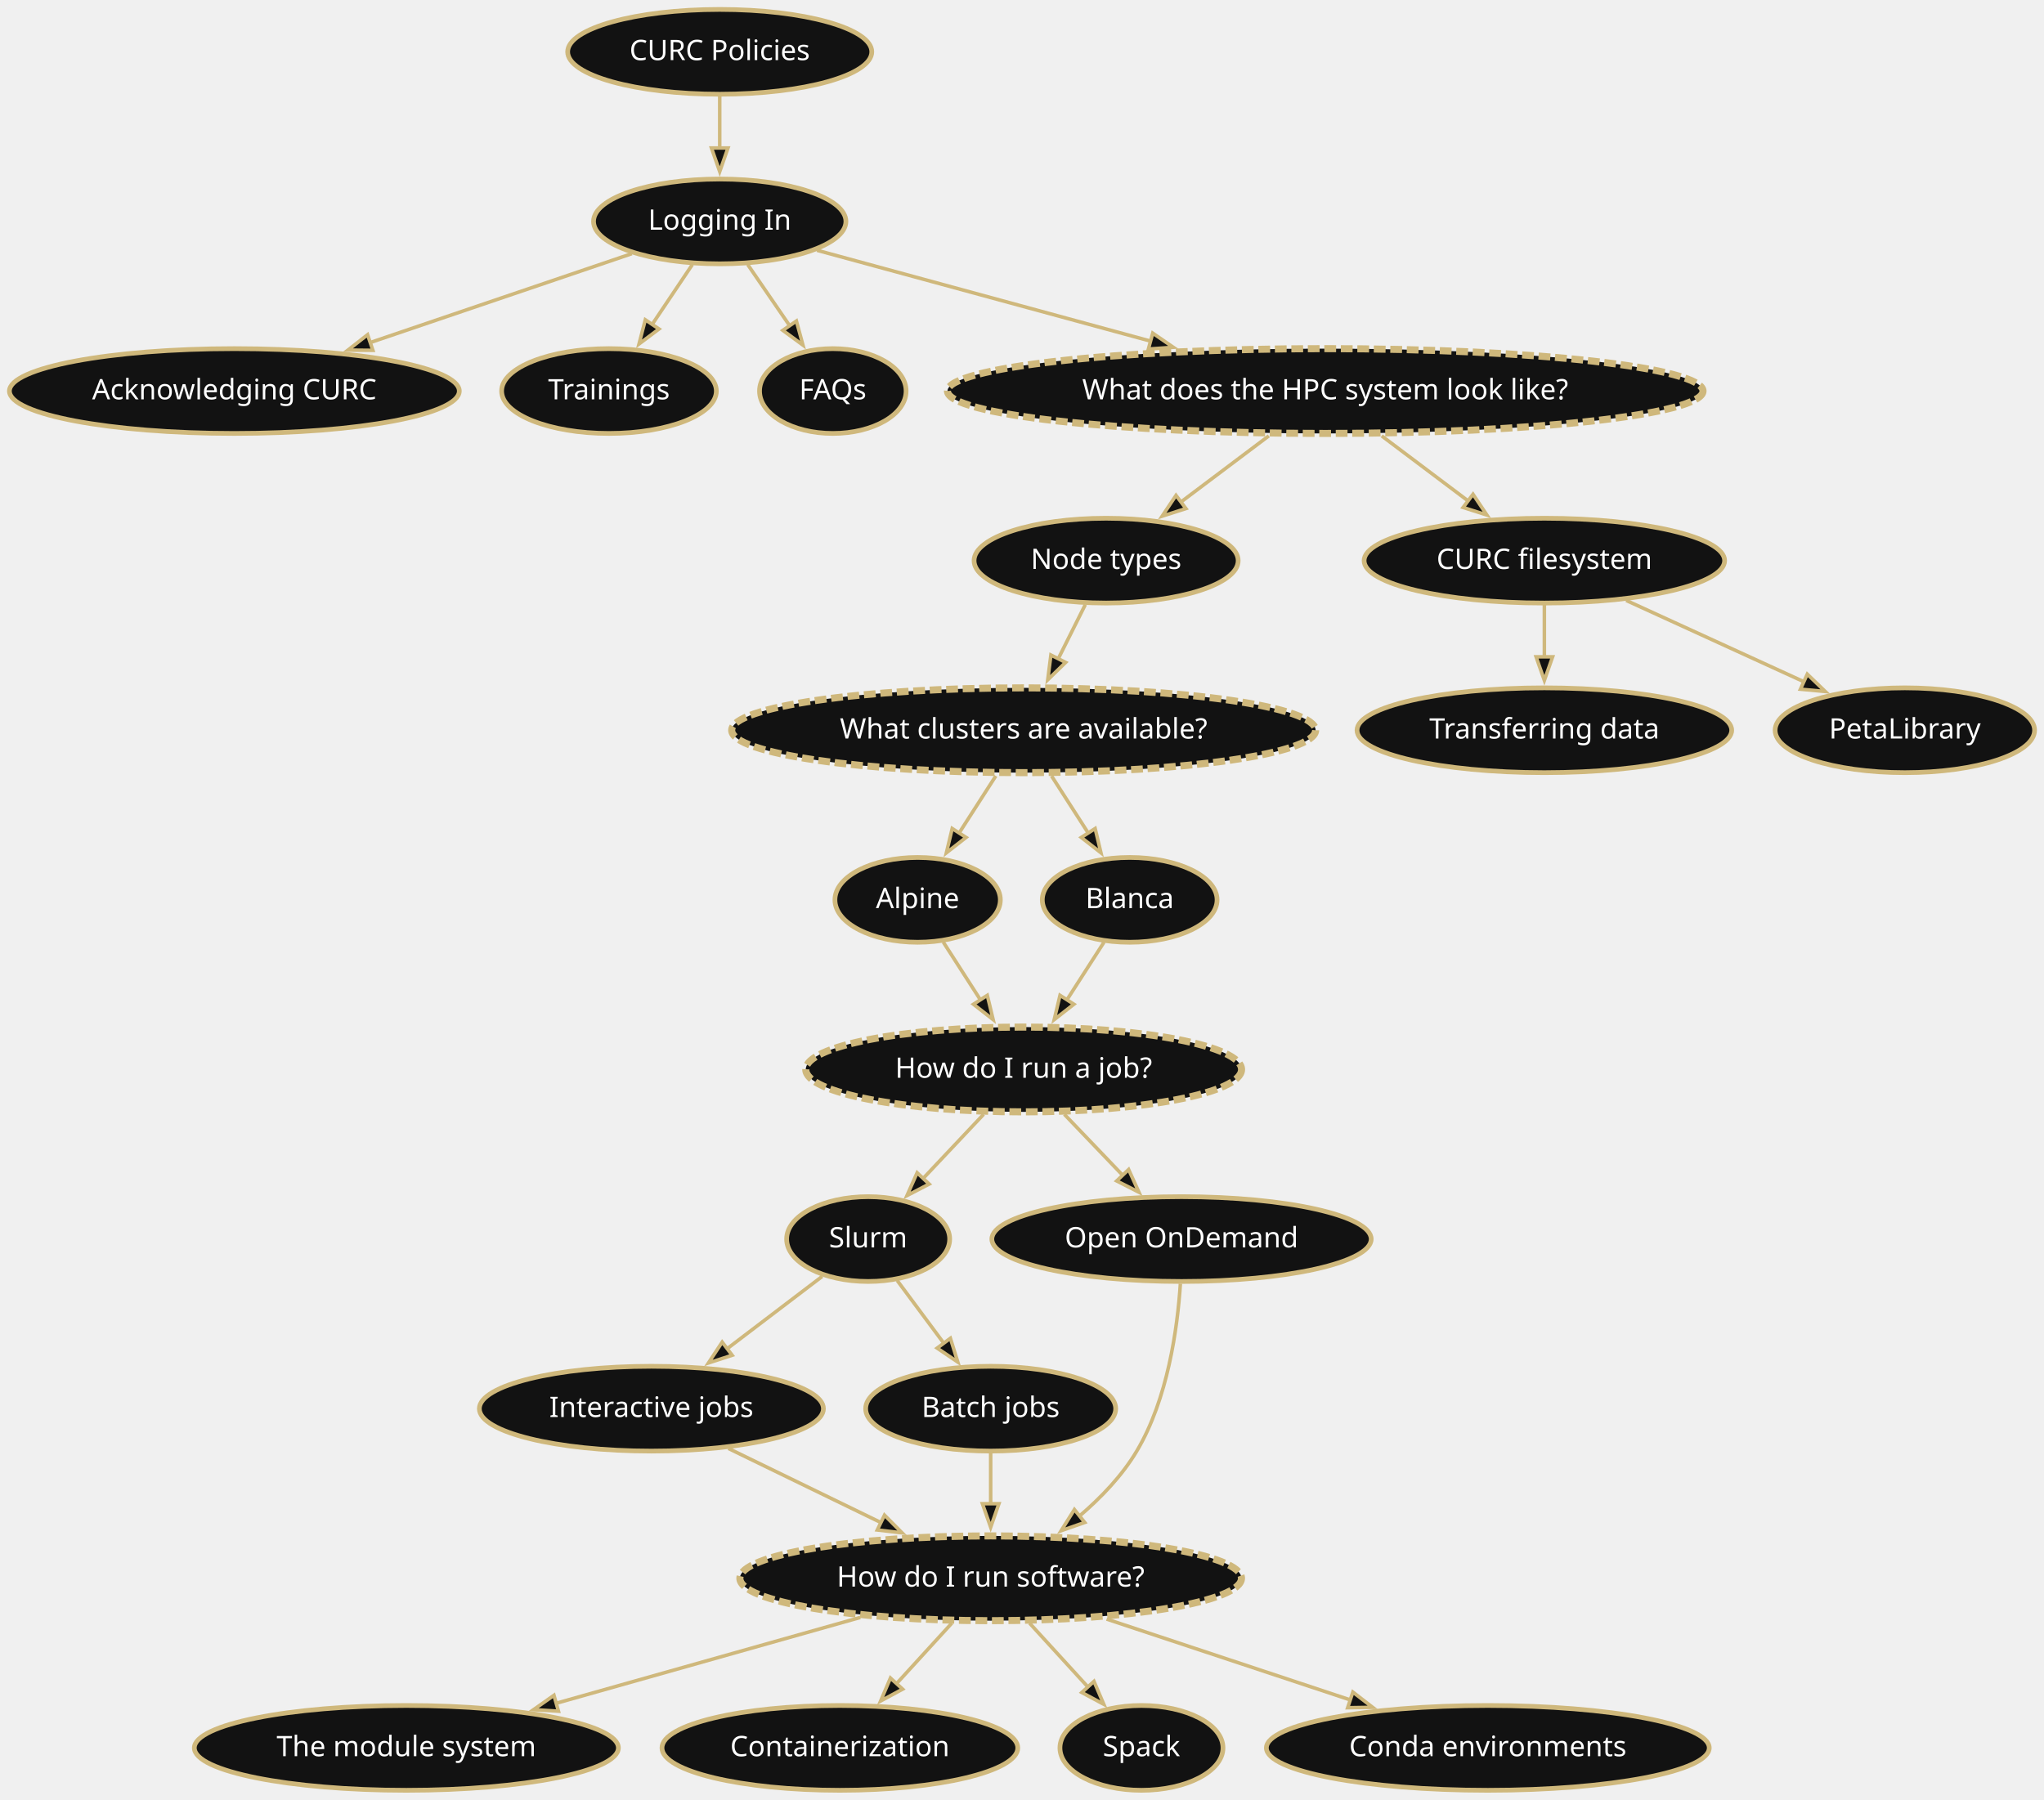
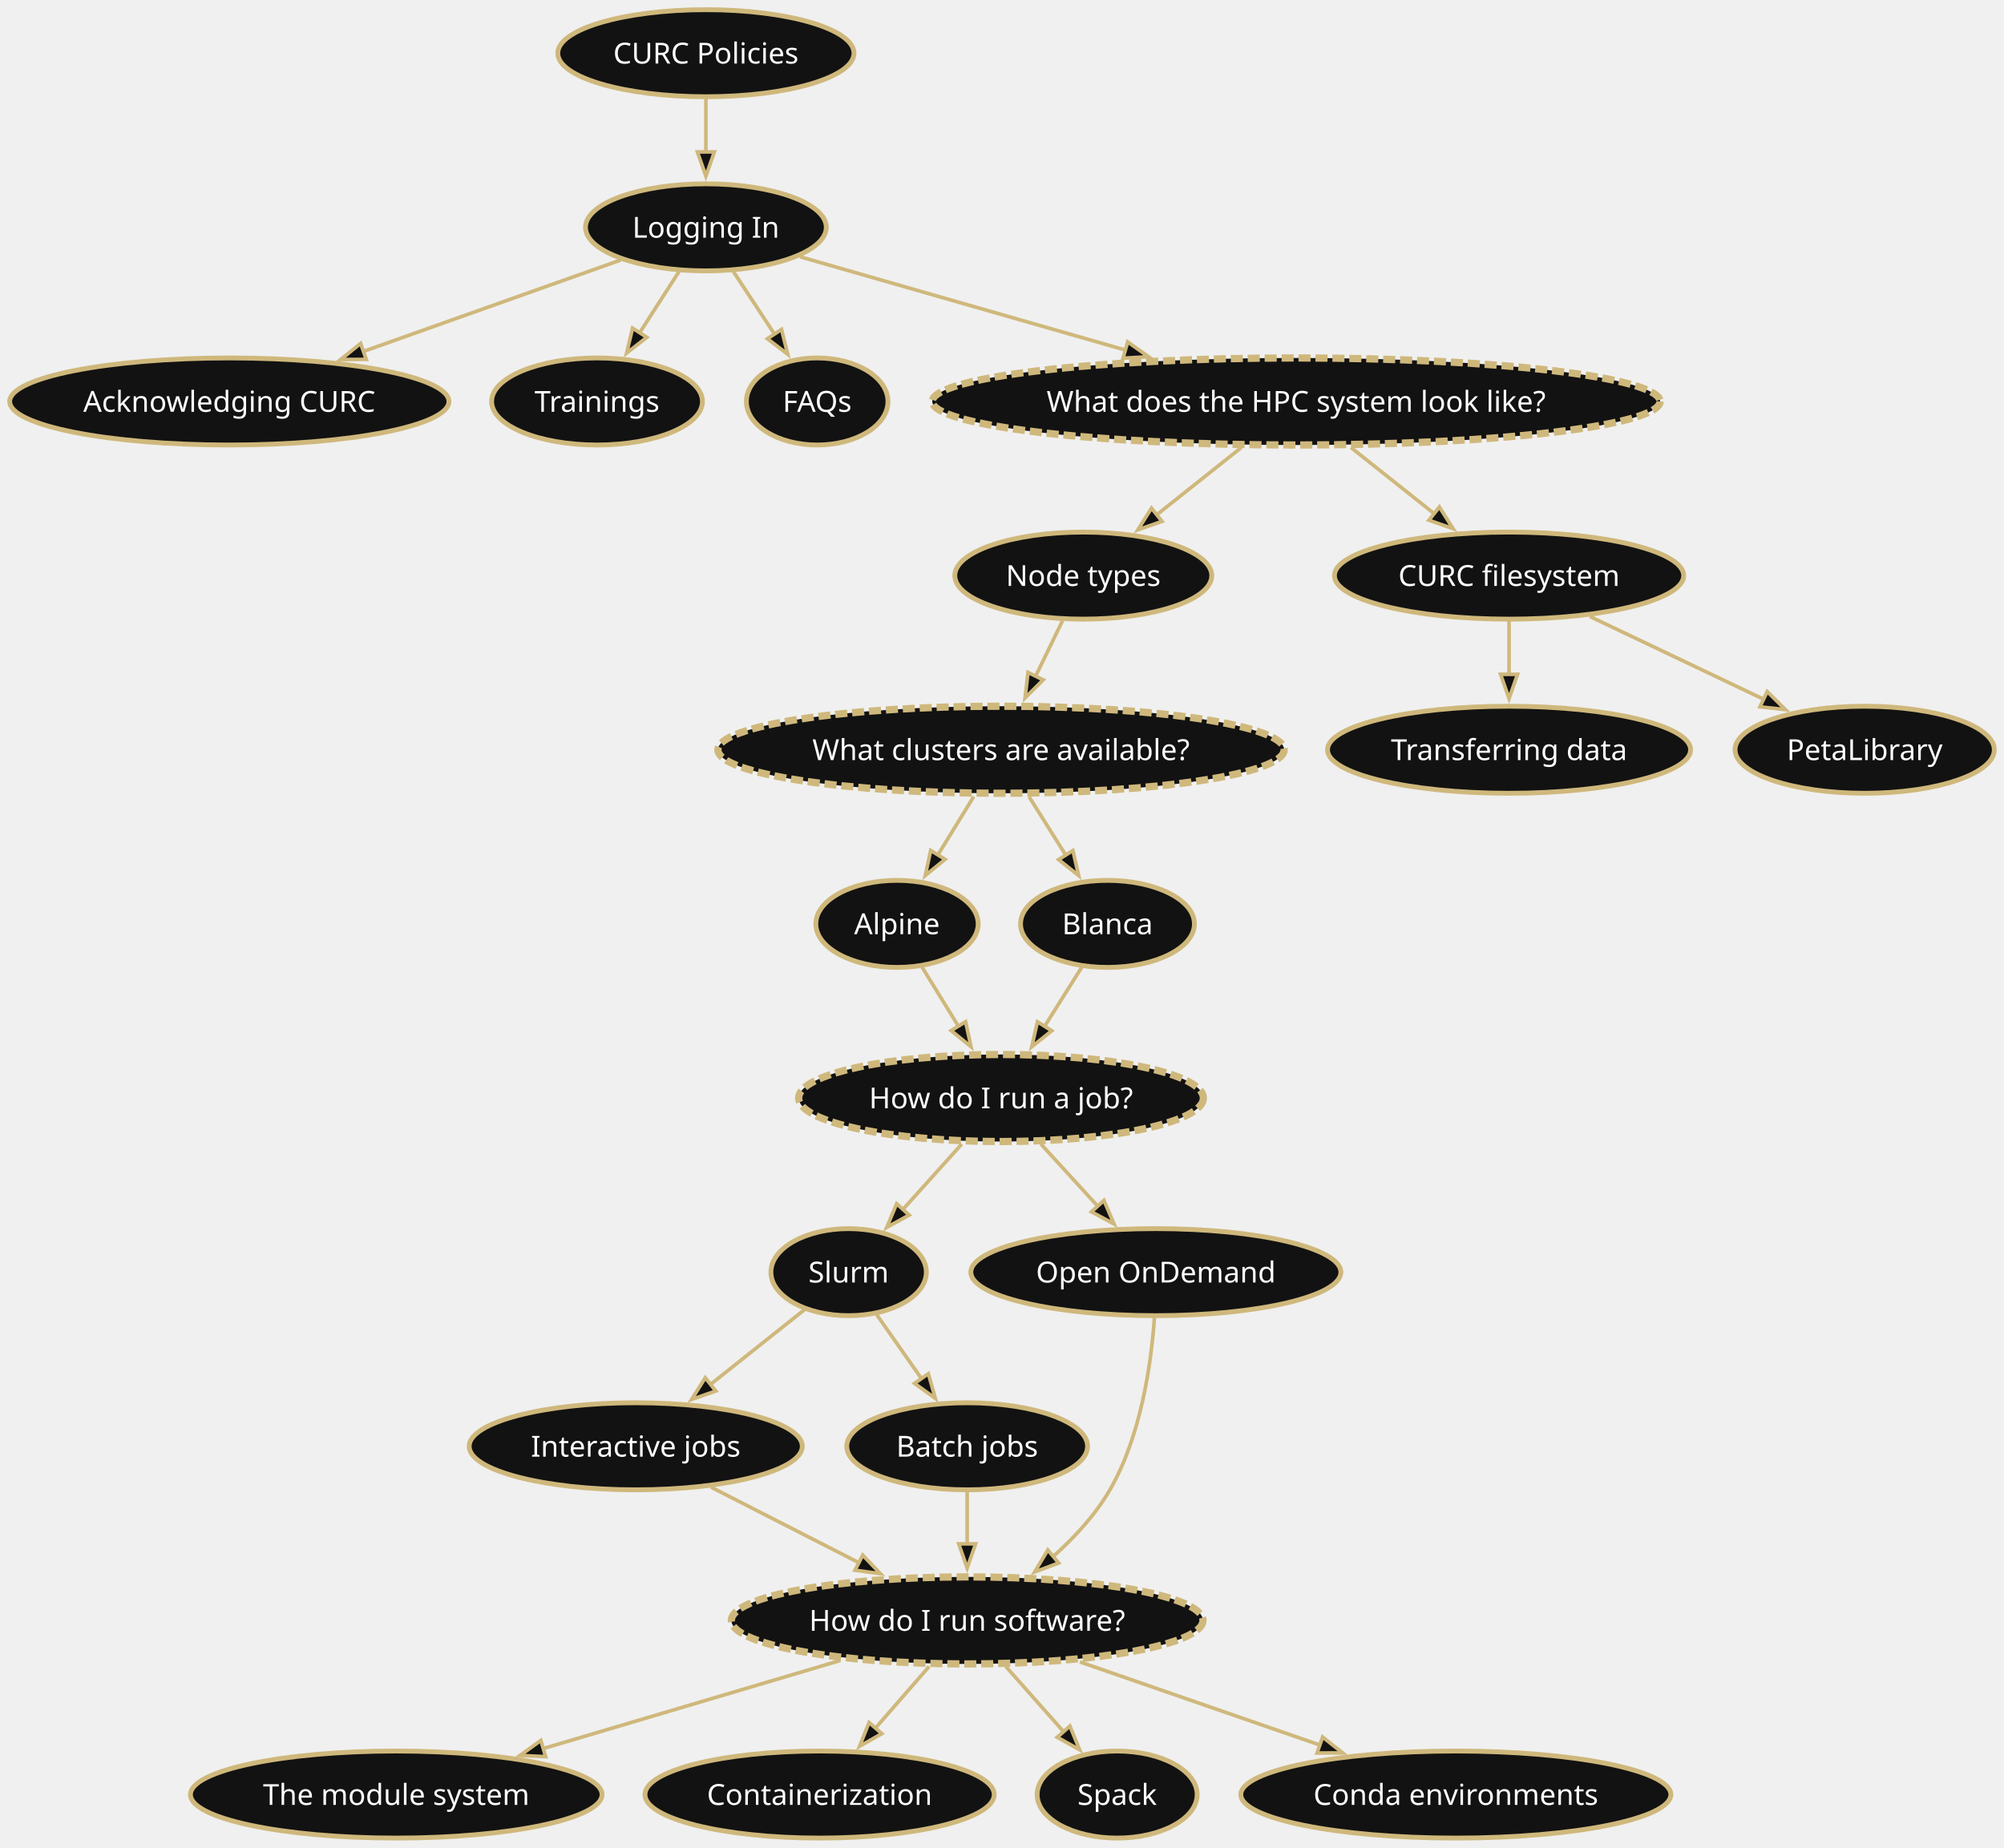
- <svg xmlns="http://www.w3.org/2000/svg" xmlns:xlink="http://www.w3.org/1999/xlink" width="100%" height="100%" viewBox="0.00 0.00 867.53 764.00">
+ <svg xmlns="http://www.w3.org/2000/svg" xmlns:xlink="http://www.w3.org/1999/xlink" width="100%" height="100%" viewBox="0.00 0.00 828.38 764.00">
  <g id="doc-flowchart" class="graph" transform="scale(1 1) rotate(0) translate(4 760)">
    <g id="clickable" class="node">
      <g id="a_clickable">
        <a xlink:href="../additional-resources/policies.html" target="_blank">
-           <ellipse fill="#121212" stroke="#cfb87c" stroke-width="2" cx="301.47" cy="-738" rx="64.54" ry="18" />
-           <text text-anchor="middle" x="301.47" y="-734.48" font-family="Verdana" font-size="12.00" fill="white">CURC Policies</text>
+           <ellipse fill="#121212" stroke="#cfb87c" stroke-width="2" cx="287.79" cy="-738" rx="61.22" ry="18" />
+           <text text-anchor="middle" x="287.79" y="-733.73" font-family="Verdana" font-size="12.00" fill="white">CURC Policies</text>
        </a>
      </g>
    </g>
    <g id="clickable" class="node">
      <g id="a_clickable">
        <a xlink:href="../getting_started/logging-in.html" target="_blank">
-           <ellipse fill="#121212" stroke="#cfb87c" stroke-width="2" cx="301.47" cy="-666" rx="53.56" ry="18" />
-           <text text-anchor="middle" x="301.47" y="-662.48" font-family="Verdana" font-size="12.00" fill="white">Logging In</text>
+           <ellipse fill="#121212" stroke="#cfb87c" stroke-width="2" cx="287.79" cy="-666" rx="49.77" ry="18" />
+           <text text-anchor="middle" x="287.79" y="-661.73" font-family="Verdana" font-size="12.00" fill="white">Logging In</text>
        </a>
      </g>
    </g>
    <g id="doc-flowchart_edge1" class="edge">
-       <path fill="none" stroke="#cfb87c" stroke-width="1.5" d="M301.47,-719.34C301.47,-712.59 301.47,-704.69 301.47,-697.11" />
-       <polygon fill="#121212" stroke="#cfb87c" stroke-width="1.5" points="304.97,-697.17 301.47,-687.17 297.97,-697.17 304.97,-697.17" />
+       <path fill="none" stroke="#cfb87c" stroke-width="1.5" d="M287.79,-719.34C287.79,-712.59 287.79,-704.69 287.79,-697.11" />
+       <polygon fill="#121212" stroke="#cfb87c" stroke-width="1.5" points="291.29,-697.17 287.79,-687.17 284.29,-697.17 291.29,-697.17" />
    </g>
    <g id="clickable" class="node">
      <g id="a_clickable">
        <a xlink:href="../getting_started/acknowledge_curc_resources.html" target="_blank">
-           <ellipse fill="#121212" stroke="#cfb87c" stroke-width="2" cx="95.47" cy="-594" rx="95.47" ry="18" />
-           <text text-anchor="middle" x="95.47" y="-590.48" font-family="Verdana" font-size="12.00" fill="white">Acknowledging CURC</text>
+           <ellipse fill="#121212" stroke="#cfb87c" stroke-width="2" cx="90.79" cy="-594" rx="90.79" ry="18" />
+           <text text-anchor="middle" x="90.79" y="-589.73" font-family="Verdana" font-size="12.00" fill="white">Acknowledging CURC</text>
        </a>
      </g>
    </g>
    <g id="doc-flowchart_edge2" class="edge">
-       <path fill="none" stroke="#cfb87c" stroke-width="1.5" d="M264.17,-652.32C233.1,-641.76 188.33,-626.55 152.73,-614.45" />
-       <polygon fill="#121212" stroke="#cfb87c" stroke-width="1.5" points="154.26,-611.28 143.67,-611.38 152.01,-617.91 154.26,-611.28" />
+       <path fill="none" stroke="#cfb87c" stroke-width="1.5" d="M252.57,-652.49C222.94,-641.96 180.06,-626.72 145.89,-614.58" />
+       <polygon fill="#121212" stroke="#cfb87c" stroke-width="1.5" points="147.4,-611.4 136.81,-611.35 145.06,-618 147.4,-611.4" />
    </g>
    <g id="clickable" class="node">
      <g id="a_clickable">
        <a xlink:href="../getting_started/current-sem-trainings.html" target="_blank">
-           <ellipse fill="#121212" stroke="#cfb87c" stroke-width="2" cx="254.47" cy="-594" rx="45.57" ry="18" />
-           <text text-anchor="middle" x="254.47" y="-590.48" font-family="Verdana" font-size="12.00" fill="white">Trainings</text>
+           <ellipse fill="#121212" stroke="#cfb87c" stroke-width="2" cx="242.79" cy="-594" rx="43.57" ry="18" />
+           <text text-anchor="middle" x="242.79" y="-589.73" font-family="Verdana" font-size="12.00" fill="white">Trainings</text>
        </a>
      </g>
    </g>
    <g id="doc-flowchart_edge3" class="edge">
-       <path fill="none" stroke="#cfb87c" stroke-width="1.5" d="M289.86,-647.7C284.68,-639.98 278.45,-630.71 272.68,-622.11" />
-       <polygon fill="#121212" stroke="#cfb87c" stroke-width="1.5" points="275.7,-620.34 267.22,-613.99 269.89,-624.24 275.7,-620.34" />
+       <path fill="none" stroke="#cfb87c" stroke-width="1.5" d="M276.67,-647.7C271.76,-640.07 265.88,-630.92 260.4,-622.4" />
+       <polygon fill="#121212" stroke="#cfb87c" stroke-width="1.5" points="263.37,-620.53 255.02,-614.01 257.48,-624.32 263.37,-620.53" />
    </g>
    <g id="clickable" class="node">
      <g id="a_clickable">
        <a xlink:href="../getting_started/faq.html" target="_blank">
-           <ellipse fill="#121212" stroke="#cfb87c" stroke-width="2" cx="349.47" cy="-594" rx="31.1" ry="18" />
-           <text text-anchor="middle" x="349.47" y="-590.48" font-family="Verdana" font-size="12.00" fill="white">FAQs</text>
+           <ellipse fill="#121212" stroke="#cfb87c" stroke-width="2" cx="333.79" cy="-594" rx="29.26" ry="18" />
+           <text text-anchor="middle" x="333.79" y="-589.73" font-family="Verdana" font-size="12.00" fill="white">FAQs</text>
        </a>
      </g>
    </g>
    <g id="doc-flowchart_edge4" class="edge">
-       <path fill="none" stroke="#cfb87c" stroke-width="1.5" d="M313.34,-647.7C318.71,-639.87 325.18,-630.44 331.15,-621.73" />
-       <polygon fill="#121212" stroke="#cfb87c" stroke-width="1.5" points="334.02,-623.72 336.79,-613.49 328.25,-619.76 334.02,-623.72" />
+       <path fill="none" stroke="#cfb87c" stroke-width="1.5" d="M299.16,-647.7C304.31,-639.87 310.51,-630.44 316.23,-621.73" />
+       <polygon fill="#121212" stroke="#cfb87c" stroke-width="1.5" points="319.06,-623.8 321.62,-613.52 313.21,-619.95 319.06,-623.8" />
    </g>
    <g id="doc-flowchart_node6" class="node">
-       <ellipse fill="#121212" stroke="#cfb87c" stroke-width="3" stroke-dasharray="5,2" cx="558.47" cy="-594" rx="160.34" ry="18" />
-       <text text-anchor="middle" x="558.47" y="-590.48" font-family="Verdana" font-size="12.00" fill="white">What does the HPC system look like?</text>
+       <ellipse fill="#121212" stroke="#cfb87c" stroke-width="3" stroke-dasharray="5,2" cx="531.79" cy="-594" rx="150.42" ry="18" />
+       <text text-anchor="middle" x="531.79" y="-589.73" font-family="Verdana" font-size="12.00" fill="white">What does the HPC system look like?</text>
    </g>
    <g id="doc-flowchart_edge5" class="edge">
-       <path fill="none" stroke="#cfb87c" stroke-width="1.5" d="M342.77,-653.75C380.88,-643.37 438.38,-627.71 484.42,-615.17" />
-       <polygon fill="#121212" stroke="#cfb87c" stroke-width="1.5" points="485.25,-618.57 493.98,-612.57 483.41,-611.82 485.25,-618.57" />
+       <path fill="none" stroke="#cfb87c" stroke-width="1.5" d="M326.72,-653.83C362.84,-643.47 417.44,-627.81 461.22,-615.25" />
+       <polygon fill="#121212" stroke="#cfb87c" stroke-width="1.5" points="462.14,-618.62 470.79,-612.5 460.21,-611.89 462.14,-618.62" />
    </g>
    <g id="clickable" class="node">
      <g id="a_clickable">
        <a xlink:href="../compute/node-types.html" target="_blank">
-           <ellipse fill="#121212" stroke="#cfb87c" stroke-width="2" cx="465.47" cy="-522" rx="56.05" ry="18" />
-           <text text-anchor="middle" x="465.47" y="-518.48" font-family="Verdana" font-size="12.00" fill="white">Node types</text>
+           <ellipse fill="#121212" stroke="#cfb87c" stroke-width="2" cx="443.79" cy="-522" rx="53.11" ry="18" />
+           <text text-anchor="middle" x="443.79" y="-517.73" font-family="Verdana" font-size="12.00" fill="white">Node types</text>
        </a>
      </g>
    </g>
    <g id="doc-flowchart_edge6" class="edge">
-       <path fill="none" stroke="#cfb87c" stroke-width="1.5" d="M534.52,-574.97C523.06,-566.34 509.18,-555.9 496.88,-546.64" />
-       <polygon fill="#121212" stroke="#cfb87c" stroke-width="1.5" points="499.34,-544.11 489.25,-540.89 495.13,-549.7 499.34,-544.11" />
+       <path fill="none" stroke="#cfb87c" stroke-width="1.5" d="M509.13,-574.97C498.39,-566.43 485.41,-556.1 473.86,-546.91" />
+       <polygon fill="#121212" stroke="#cfb87c" stroke-width="1.5" points="476.35,-544.43 466.35,-540.94 471.99,-549.9 476.35,-544.43" />
    </g>
    <g id="clickable" class="node">
      <g id="a_clickable">
        <a xlink:href="../compute/filesystems.html" target="_blank">
-           <ellipse fill="#121212" stroke="#cfb87c" stroke-width="2" cx="651.47" cy="-522" rx="76.51" ry="18" />
-           <text text-anchor="middle" x="651.47" y="-518.48" font-family="Verdana" font-size="12.00" fill="white">CURC filesystem</text>
+           <ellipse fill="#121212" stroke="#cfb87c" stroke-width="2" cx="619.79" cy="-522" rx="72.19" ry="18" />
+           <text text-anchor="middle" x="619.79" y="-517.73" font-family="Verdana" font-size="12.00" fill="white">CURC filesystem</text>
        </a>
      </g>
    </g>
    <g id="doc-flowchart_edge7" class="edge">
-       <path fill="none" stroke="#cfb87c" stroke-width="1.5" d="M582.42,-574.97C593.61,-566.56 607.09,-556.41 619.16,-547.32" />
-       <polygon fill="#121212" stroke="#cfb87c" stroke-width="1.5" points="621.19,-550.18 627.07,-541.37 616.98,-544.58 621.19,-550.18" />
+       <path fill="none" stroke="#cfb87c" stroke-width="1.5" d="M554.45,-574.97C564.93,-566.64 577.54,-556.61 588.87,-547.6" />
+       <polygon fill="#121212" stroke="#cfb87c" stroke-width="1.5" points="590.99,-550.38 596.64,-541.42 586.64,-544.9 590.99,-550.38" />
    </g>
    <g id="doc-flowchart_node7" class="node">
-       <ellipse fill="#121212" stroke="#cfb87c" stroke-width="3" stroke-dasharray="5,2" cx="430.47" cy="-306" rx="92.48" ry="18" />
-       <text text-anchor="middle" x="430.47" y="-302.48" font-family="Verdana" font-size="12.00" fill="white">How do I run a job?</text>
+       <ellipse fill="#121212" stroke="#cfb87c" stroke-width="3" stroke-dasharray="5,2" cx="409.79" cy="-306" rx="83.64" ry="18" />
+       <text text-anchor="middle" x="409.79" y="-301.73" font-family="Verdana" font-size="12.00" fill="white">How do I run a job?</text>
    </g>
    <g id="clickable" class="node">
      <g id="a_clickable">
        <a xlink:href="../running-jobs/job-resources.html" target="_blank">
-           <ellipse fill="#121212" stroke="#cfb87c" stroke-width="2" cx="364.47" cy="-234" rx="34.6" ry="18" />
-           <text text-anchor="middle" x="364.47" y="-230.47" font-family="Verdana" font-size="12.00" fill="white">Slurm</text>
+           <ellipse fill="#121212" stroke="#cfb87c" stroke-width="2" cx="346.79" cy="-234" rx="32.12" ry="18" />
+           <text text-anchor="middle" x="346.79" y="-229.72" font-family="Verdana" font-size="12.00" fill="white">Slurm</text>
        </a>
      </g>
    </g>
    <g id="doc-flowchart_edge15" class="edge">
-       <path fill="none" stroke="#cfb87c" stroke-width="1.5" d="M413.48,-286.97C405.65,-278.68 396.25,-268.7 387.78,-259.71" />
-       <polygon fill="#121212" stroke="#cfb87c" stroke-width="1.5" points="390.36,-257.35 380.95,-252.47 385.26,-262.15 390.36,-257.35" />
+       <path fill="none" stroke="#cfb87c" stroke-width="1.5" d="M393.57,-286.97C386.1,-278.68 377.12,-268.7 369.03,-259.71" />
+       <polygon fill="#121212" stroke="#cfb87c" stroke-width="1.5" points="371.84,-257.6 362.55,-252.51 366.64,-262.28 371.84,-257.6" />
    </g>
    <g id="clickable" class="node">
      <g id="a_clickable">
        <a xlink:href="../open_ondemand/index.html" target="_blank">
-           <ellipse fill="#121212" stroke="#cfb87c" stroke-width="2" cx="497.47" cy="-234" rx="80.5" ry="18" />
-           <text text-anchor="middle" x="497.47" y="-230.47" font-family="Verdana" font-size="12.00" fill="white">Open OnDemand</text>
+           <ellipse fill="#121212" stroke="#cfb87c" stroke-width="2" cx="473.79" cy="-234" rx="76.48" ry="18" />
+           <text text-anchor="middle" x="473.79" y="-229.72" font-family="Verdana" font-size="12.00" fill="white">Open OnDemand</text>
        </a>
      </g>
    </g>
    <g id="doc-flowchart_edge16" class="edge">
-       <path fill="none" stroke="#cfb87c" stroke-width="1.5" d="M447.73,-286.97C455.33,-279.04 464.39,-269.56 472.69,-260.89" />
-       <polygon fill="#121212" stroke="#cfb87c" stroke-width="1.5" points="475.02,-263.53 479.4,-253.88 469.96,-258.69 475.02,-263.53" />
+       <path fill="none" stroke="#cfb87c" stroke-width="1.5" d="M426.27,-286.97C433.45,-279.12 442.01,-269.76 449.87,-261.16" />
+       <polygon fill="#121212" stroke="#cfb87c" stroke-width="1.5" points="452.33,-263.66 456.5,-253.92 447.17,-258.94 452.33,-263.66" />
    </g>
    <g id="doc-flowchart_node8" class="node">
-       <ellipse fill="#121212" stroke="#cfb87c" stroke-width="3" stroke-dasharray="5,2" cx="430.47" cy="-450" rx="123.92" ry="18" />
-       <text text-anchor="middle" x="430.47" y="-446.48" font-family="Verdana" font-size="12.00" fill="white">What clusters are available?</text>
+       <ellipse fill="#121212" stroke="#cfb87c" stroke-width="3" stroke-dasharray="5,2" cx="409.79" cy="-450" rx="117.03" ry="18" />
+       <text text-anchor="middle" x="409.79" y="-445.73" font-family="Verdana" font-size="12.00" fill="white">What clusters are available?</text>
    </g>
    <g id="clickable" class="node">
      <g id="a_clickable">
        <a xlink:href="../clusters/alpine/index.html" target="_blank">
-           <ellipse fill="#121212" stroke="#cfb87c" stroke-width="2" cx="385.47" cy="-378" rx="35.1" ry="18" />
-           <text text-anchor="middle" x="385.47" y="-374.48" font-family="Verdana" font-size="12.00" fill="white">Alpine</text>
+           <ellipse fill="#121212" stroke="#cfb87c" stroke-width="2" cx="366.79" cy="-378" rx="33.55" ry="18" />
+           <text text-anchor="middle" x="366.79" y="-373.73" font-family="Verdana" font-size="12.00" fill="white">Alpine</text>
        </a>
      </g>
    </g>
    <g id="doc-flowchart_edge11" class="edge">
-       <path fill="none" stroke="#cfb87c" stroke-width="1.5" d="M418.65,-430.61C413.87,-423.17 408.25,-414.44 403.01,-406.28" />
-       <polygon fill="#121212" stroke="#cfb87c" stroke-width="1.5" points="406.03,-404.5 397.67,-397.98 400.14,-408.28 406.03,-404.5" />
+       <path fill="none" stroke="#cfb87c" stroke-width="1.5" d="M398.49,-430.61C393.93,-423.17 388.56,-414.44 383.55,-406.28" />
+       <polygon fill="#121212" stroke="#cfb87c" stroke-width="1.5" points="386.68,-404.69 378.47,-398 380.72,-408.36 386.68,-404.69" />
    </g>
    <g id="clickable" class="node">
      <g id="a_clickable">
        <a xlink:href="../clusters/blanca/blanca.html" target="_blank">
-           <ellipse fill="#121212" stroke="#cfb87c" stroke-width="2" cx="475.47" cy="-378" rx="37.09" ry="18" />
-           <text text-anchor="middle" x="475.47" y="-374.48" font-family="Verdana" font-size="12.00" fill="white">Blanca</text>
+           <ellipse fill="#121212" stroke="#cfb87c" stroke-width="2" cx="453.79" cy="-378" rx="35.94" ry="18" />
+           <text text-anchor="middle" x="453.79" y="-373.73" font-family="Verdana" font-size="12.00" fill="white">Blanca</text>
        </a>
      </g>
    </g>
    <g id="doc-flowchart_edge12" class="edge">
-       <path fill="none" stroke="#cfb87c" stroke-width="1.5" d="M442.3,-430.61C447.08,-423.17 452.69,-414.44 457.93,-406.28" />
-       <polygon fill="#121212" stroke="#cfb87c" stroke-width="1.5" points="460.81,-408.28 463.27,-397.98 454.92,-404.5 460.81,-408.28" />
+       <path fill="none" stroke="#cfb87c" stroke-width="1.5" d="M421.35,-430.61C426.03,-423.17 431.52,-414.44 436.64,-406.28" />
+       <polygon fill="#121212" stroke="#cfb87c" stroke-width="1.5" points="439.5,-408.32 441.86,-397.99 433.57,-404.59 439.5,-408.32" />
    </g>
    <g id="doc-flowchart_edge10" class="edge">
-       <path fill="none" stroke="#cfb87c" stroke-width="1.5" d="M456.64,-503.34C453.12,-496.29 448.97,-487.99 445.02,-480.1" />
-       <polygon fill="#121212" stroke="#cfb87c" stroke-width="1.5" points="448.29,-478.8 440.69,-471.42 442.03,-481.93 448.29,-478.8" />
+       <path fill="none" stroke="#cfb87c" stroke-width="1.5" d="M435.21,-503.34C431.83,-496.37 427.85,-488.18 424.06,-480.37" />
+       <polygon fill="#121212" stroke="#cfb87c" stroke-width="1.5" points="427.23,-478.9 419.72,-471.43 420.94,-481.96 427.23,-478.9" />
    </g>
    <g id="clickable" class="node">
      <g id="a_clickable">
        <a xlink:href="../compute/data-transfer.html" target="_blank">
-           <ellipse fill="#121212" stroke="#cfb87c" stroke-width="2" cx="651.47" cy="-450" rx="79.51" ry="18" />
-           <text text-anchor="middle" x="651.47" y="-446.48" font-family="Verdana" font-size="12.00" fill="white">Transferring data</text>
+           <ellipse fill="#121212" stroke="#cfb87c" stroke-width="2" cx="619.79" cy="-450" rx="75.05" ry="18" />
+           <text text-anchor="middle" x="619.79" y="-445.73" font-family="Verdana" font-size="12.00" fill="white">Transferring data</text>
        </a>
      </g>
    </g>
    <g id="doc-flowchart_edge8" class="edge">
-       <path fill="none" stroke="#cfb87c" stroke-width="1.5" d="M651.47,-503.34C651.47,-496.59 651.47,-488.69 651.47,-481.11" />
-       <polygon fill="#121212" stroke="#cfb87c" stroke-width="1.5" points="654.97,-481.17 651.47,-471.17 647.97,-481.17 654.97,-481.17" />
+       <path fill="none" stroke="#cfb87c" stroke-width="1.5" d="M619.79,-503.34C619.79,-496.59 619.79,-488.69 619.79,-481.11" />
+       <polygon fill="#121212" stroke="#cfb87c" stroke-width="1.5" points="623.29,-481.17 619.79,-471.17 616.29,-481.17 623.29,-481.17" />
    </g>
    <g id="clickable" class="node">
      <g id="a_clickable">
        <a xlink:href="../storage/petalibrary/index.html" target="_blank">
-           <ellipse fill="#121212" stroke="#cfb87c" stroke-width="2" cx="804.47" cy="-450" rx="55.06" ry="18" />
-           <text text-anchor="middle" x="804.47" y="-446.48" font-family="Verdana" font-size="12.00" fill="white">PetaLibrary</text>
+           <ellipse fill="#121212" stroke="#cfb87c" stroke-width="2" cx="766.79" cy="-450" rx="53.58" ry="18" />
+           <text text-anchor="middle" x="766.79" y="-445.73" font-family="Verdana" font-size="12.00" fill="white">PetaLibrary</text>
        </a>
      </g>
    </g>
    <g id="doc-flowchart_edge9" class="edge">
-       <path fill="none" stroke="#cfb87c" stroke-width="1.5" d="M686.19,-505.12C708.65,-494.84 738.03,-481.4 761.89,-470.48" />
-       <polygon fill="#121212" stroke="#cfb87c" stroke-width="1.5" points="763.06,-473.8 770.7,-466.45 760.15,-467.43 763.06,-473.8" />
+       <path fill="none" stroke="#cfb87c" stroke-width="1.5" d="M653.15,-505.12C674.45,-494.97 702.25,-481.73 725.02,-470.89" />
+       <polygon fill="#121212" stroke="#cfb87c" stroke-width="1.5" points="726.5,-474.06 734.02,-466.6 723.49,-467.74 726.5,-474.06" />
    </g>
    <g id="doc-flowchart_edge13" class="edge">
-       <path fill="none" stroke="#cfb87c" stroke-width="1.5" d="M396.37,-360.05C401.12,-352.66 406.83,-343.78 412.2,-335.42" />
-       <polygon fill="#121212" stroke="#cfb87c" stroke-width="1.5" points="415.04,-337.47 417.51,-327.17 409.16,-333.69 415.04,-337.47" />
+       <path fill="none" stroke="#cfb87c" stroke-width="1.5" d="M377.2,-360.05C381.69,-352.74 387.08,-343.98 392.16,-335.7" />
+       <polygon fill="#121212" stroke="#cfb87c" stroke-width="1.5" points="395.14,-337.55 397.39,-327.19 389.17,-333.88 395.14,-337.55" />
    </g>
    <g id="doc-flowchart_edge14" class="edge">
-       <path fill="none" stroke="#cfb87c" stroke-width="1.5" d="M464.58,-360.05C459.83,-352.66 454.12,-343.78 448.74,-335.42" />
-       <polygon fill="#121212" stroke="#cfb87c" stroke-width="1.5" points="451.79,-333.69 443.44,-327.17 445.9,-337.47 451.79,-333.69" />
+       <path fill="none" stroke="#cfb87c" stroke-width="1.5" d="M443.14,-360.05C438.49,-352.66 432.91,-343.78 427.66,-335.42" />
+       <polygon fill="#121212" stroke="#cfb87c" stroke-width="1.5" points="430.76,-333.79 422.48,-327.18 424.84,-337.51 430.76,-333.79" />
    </g>
    <g id="clickable" class="node">
      <g id="a_clickable">
        <a xlink:href="../running-jobs/interactive-jobs.html" target="_blank">
-           <ellipse fill="#121212" stroke="#cfb87c" stroke-width="2" cx="272.47" cy="-162" rx="73.02" ry="18" />
-           <text text-anchor="middle" x="272.47" y="-158.47" font-family="Verdana" font-size="12.00" fill="white">Interactive jobs</text>
+           <ellipse fill="#121212" stroke="#cfb87c" stroke-width="2" cx="258.79" cy="-162" rx="68.85" ry="18" />
+           <text text-anchor="middle" x="258.79" y="-157.72" font-family="Verdana" font-size="12.00" fill="white">Interactive jobs</text>
        </a>
      </g>
    </g>
    <g id="doc-flowchart_edge17" class="edge">
-       <path fill="none" stroke="#cfb87c" stroke-width="1.5" d="M344.96,-218.15C333.16,-209.18 317.84,-197.52 304.32,-187.23" />
-       <polygon fill="#121212" stroke="#cfb87c" stroke-width="1.5" points="306.75,-184.68 296.68,-181.41 302.52,-190.26 306.75,-184.68" />
+       <path fill="none" stroke="#cfb87c" stroke-width="1.5" d="M328.56,-218.5C317.33,-209.56 302.63,-197.87 289.63,-187.53" />
+       <polygon fill="#121212" stroke="#cfb87c" stroke-width="1.5" points="291.88,-184.85 281.88,-181.36 287.53,-190.33 291.88,-184.85" />
    </g>
    <g id="clickable" class="node">
      <g id="a_clickable">
        <a xlink:href="../running-jobs/batch-jobs.html" target="_blank">
-           <ellipse fill="#121212" stroke="#cfb87c" stroke-width="2" cx="416.47" cy="-162" rx="53.06" ry="18" />
-           <text text-anchor="middle" x="416.47" y="-158.47" font-family="Verdana" font-size="12.00" fill="white">Batch jobs</text>
+           <ellipse fill="#121212" stroke="#cfb87c" stroke-width="2" cx="395.79" cy="-162" rx="49.77" ry="18" />
+           <text text-anchor="middle" x="395.79" y="-157.72" font-family="Verdana" font-size="12.00" fill="white">Batch jobs</text>
        </a>
      </g>
    </g>
    <g id="doc-flowchart_edge18" class="edge">
-       <path fill="none" stroke="#cfb87c" stroke-width="1.5" d="M376.8,-216.41C382.73,-208.42 390,-198.64 396.68,-189.64" />
-       <polygon fill="#121212" stroke="#cfb87c" stroke-width="1.5" points="399.37,-191.89 402.52,-181.78 393.75,-187.72 399.37,-191.89" />
+       <path fill="none" stroke="#cfb87c" stroke-width="1.5" d="M358.4,-216.41C363.94,-208.51 370.7,-198.85 376.94,-189.94" />
+       <polygon fill="#121212" stroke="#cfb87c" stroke-width="1.5" points="379.75,-192.02 382.62,-181.82 374.02,-188 379.75,-192.02" />
    </g>
    <g id="doc-flowchart_node19" class="node">
-       <ellipse fill="#121212" stroke="#cfb87c" stroke-width="3" stroke-dasharray="5,2" cx="416.47" cy="-90" rx="106.45" ry="18" />
-       <text text-anchor="middle" x="416.47" y="-86.47" font-family="Verdana" font-size="12.00" fill="white">How do I run software?</text>
+       <ellipse fill="#121212" stroke="#cfb87c" stroke-width="3" stroke-dasharray="5,2" cx="395.79" cy="-90" rx="97.47" ry="18" />
+       <text text-anchor="middle" x="395.79" y="-85.72" font-family="Verdana" font-size="12.00" fill="white">How do I run software?</text>
    </g>
    <g id="doc-flowchart_edge19" class="edge">
-       <path fill="none" stroke="#cfb87c" stroke-width="1.5" d="M305.15,-145.12C324.28,-135.82 348.76,-123.92 369.89,-113.65" />
-       <polygon fill="#121212" stroke="#cfb87c" stroke-width="1.5" points="371.4,-116.8 378.86,-109.28 368.34,-110.51 371.4,-116.8" />
+       <path fill="none" stroke="#cfb87c" stroke-width="1.5" d="M289.88,-145.12C308,-135.86 331.15,-124.03 351.19,-113.79" />
+       <polygon fill="#121212" stroke="#cfb87c" stroke-width="1.5" points="352.62,-116.99 359.93,-109.33 349.43,-110.76 352.62,-116.99" />
    </g>
    <g id="doc-flowchart_edge20" class="edge">
-       <path fill="none" stroke="#cfb87c" stroke-width="1.5" d="M416.47,-143.34C416.47,-136.69 416.47,-128.94 416.47,-121.46" />
-       <polygon fill="#121212" stroke="#cfb87c" stroke-width="1.5" points="419.97,-121.66 416.47,-111.66 412.97,-121.66 419.97,-121.66" />
+       <path fill="none" stroke="#cfb87c" stroke-width="1.5" d="M395.79,-143.34C395.79,-136.69 395.79,-128.94 395.79,-121.46" />
+       <polygon fill="#121212" stroke="#cfb87c" stroke-width="1.5" points="399.29,-121.66 395.79,-111.66 392.29,-121.66 399.29,-121.66" />
    </g>
    <g id="doc-flowchart_edge21" class="edge">
-       <path fill="none" stroke="#cfb87c" stroke-width="1.5" d="M496.99,-215.06C495.75,-196.16 491.65,-166.13 478.47,-144 472.29,-133.61 463.34,-124.26 454.15,-116.41" />
-       <polygon fill="#121212" stroke="#cfb87c" stroke-width="1.5" points="456.38,-113.7 446.38,-110.2 452.01,-119.18 456.38,-113.7" />
+       <path fill="none" stroke="#cfb87c" stroke-width="1.5" d="M473.2,-215.12C471.87,-196.28 467.69,-166.29 454.79,-144 448.8,-133.65 440.09,-124.23 431.19,-116.29" />
+       <polygon fill="#121212" stroke="#cfb87c" stroke-width="1.5" points="433.61,-113.75 423.69,-110.03 429.13,-119.13 433.61,-113.75" />
    </g>
    <g id="clickable" class="node">
      <g id="a_clickable">
        <a xlink:href="../compute/modules.html" target="_blank">
-           <ellipse fill="#121212" stroke="#cfb87c" stroke-width="2" cx="168.47" cy="-18" rx="89.99" ry="18" />
-           <text text-anchor="middle" x="168.47" y="-14.47" font-family="Verdana" font-size="12.00" fill="white">The module system</text>
+           <ellipse fill="#121212" stroke="#cfb87c" stroke-width="2" cx="159.79" cy="-18" rx="85.07" ry="18" />
+           <text text-anchor="middle" x="159.79" y="-13.72" font-family="Verdana" font-size="12.00" fill="white">The module system</text>
        </a>
      </g>
    </g>
    <g id="doc-flowchart_edge22" class="edge">
-       <path fill="none" stroke="#cfb87c" stroke-width="1.5" d="M361.13,-73.38C322.88,-62.58 271.91,-48.19 232,-36.93" />
-       <polygon fill="#121212" stroke="#cfb87c" stroke-width="1.5" points="233.02,-33.58 222.45,-34.23 231.12,-40.32 233.02,-33.58" />
+       <path fill="none" stroke="#cfb87c" stroke-width="1.5" d="M343.42,-73.46C306.99,-62.66 258.33,-48.23 220.25,-36.93" />
+       <polygon fill="#121212" stroke="#cfb87c" stroke-width="1.5" points="221.56,-33.67 210.98,-34.18 219.57,-40.38 221.56,-33.67" />
    </g>
    <g id="clickable" class="node">
      <g id="a_clickable">
        <a xlink:href="../software/containerization.html" target="_blank">
-           <ellipse fill="#121212" stroke="#cfb87c" stroke-width="2" cx="352.47" cy="-18" rx="75.51" ry="18" />
-           <text text-anchor="middle" x="352.47" y="-14.47" font-family="Verdana" font-size="12.00" fill="white">Containerization</text>
+           <ellipse fill="#121212" stroke="#cfb87c" stroke-width="2" cx="334.79" cy="-18" rx="72.19" ry="18" />
+           <text text-anchor="middle" x="334.79" y="-13.72" font-family="Verdana" font-size="12.00" fill="white">Containerization</text>
        </a>
      </g>
    </g>
    <g id="doc-flowchart_edge23" class="edge">
-       <path fill="none" stroke="#cfb87c" stroke-width="1.5" d="M399.99,-70.97C392.81,-63.12 384.26,-53.76 376.4,-45.16" />
-       <polygon fill="#121212" stroke="#cfb87c" stroke-width="1.5" points="379.1,-42.94 369.77,-37.92 373.93,-47.66 379.1,-42.94" />
+       <path fill="none" stroke="#cfb87c" stroke-width="1.5" d="M380.08,-70.97C373.31,-63.2 365.26,-53.96 357.83,-45.44" />
+       <polygon fill="#121212" stroke="#cfb87c" stroke-width="1.5" points="360.52,-43.19 351.31,-37.95 355.24,-47.79 360.52,-43.19" />
    </g>
    <g id="clickable" class="node">
      <g id="a_clickable">
        <a xlink:href="../software/spack.html" target="_blank">
-           <ellipse fill="#121212" stroke="#cfb87c" stroke-width="2" cx="480.47" cy="-18" rx="34.6" ry="18" />
-           <text text-anchor="middle" x="480.47" y="-14.47" font-family="Verdana" font-size="12.00" fill="white">Spack</text>
+           <ellipse fill="#121212" stroke="#cfb87c" stroke-width="2" cx="457.79" cy="-18" rx="33.07" ry="18" />
+           <text text-anchor="middle" x="457.79" y="-13.72" font-family="Verdana" font-size="12.00" fill="white">Spack</text>
        </a>
      </g>
    </g>
    <g id="doc-flowchart_edge24" class="edge">
-       <path fill="none" stroke="#cfb87c" stroke-width="1.5" d="M432.96,-70.97C440.54,-62.68 449.67,-52.7 457.88,-43.71" />
-       <polygon fill="#121212" stroke="#cfb87c" stroke-width="1.5" points="460.31,-46.24 464.48,-36.5 455.15,-41.52 460.31,-46.24" />
+       <path fill="none" stroke="#cfb87c" stroke-width="1.5" d="M411.76,-70.97C419.03,-62.76 427.76,-52.91 435.65,-44" />
+       <polygon fill="#121212" stroke="#cfb87c" stroke-width="1.5" points="438.26,-46.33 442.27,-36.52 433.02,-41.69 438.26,-46.33" />
    </g>
    <g id="clickable" class="node">
      <g id="a_clickable">
        <a xlink:href="../software/python.html" target="_blank">
-           <ellipse fill="#121212" stroke="#cfb87c" stroke-width="2" cx="627.47" cy="-18" rx="93.98" ry="18" />
-           <text text-anchor="middle" x="627.47" y="-14.47" font-family="Verdana" font-size="12.00" fill="white">Conda environments</text>
+           <ellipse fill="#121212" stroke="#cfb87c" stroke-width="2" cx="597.79" cy="-18" rx="88.88" ry="18" />
+           <text text-anchor="middle" x="597.79" y="-13.72" font-family="Verdana" font-size="12.00" fill="white">Conda environments</text>
        </a>
      </g>
    </g>
    <g id="doc-flowchart_edge25" class="edge">
-       <path fill="none" stroke="#cfb87c" stroke-width="1.5" d="M465.68,-72.68C496.59,-62.42 536.62,-49.14 569.12,-38.36" />
-       <polygon fill="#121212" stroke="#cfb87c" stroke-width="1.5" points="570.19,-41.69 578.58,-35.22 567.98,-35.05 570.19,-41.69" />
+       <path fill="none" stroke="#cfb87c" stroke-width="1.5" d="M442.39,-72.85C471.94,-62.61 510.34,-49.31 541.58,-38.48" />
+       <polygon fill="#121212" stroke="#cfb87c" stroke-width="1.5" points="542.72,-41.79 551.02,-35.21 540.42,-35.18 542.72,-41.79" />
    </g>
  </g>
</svg>
